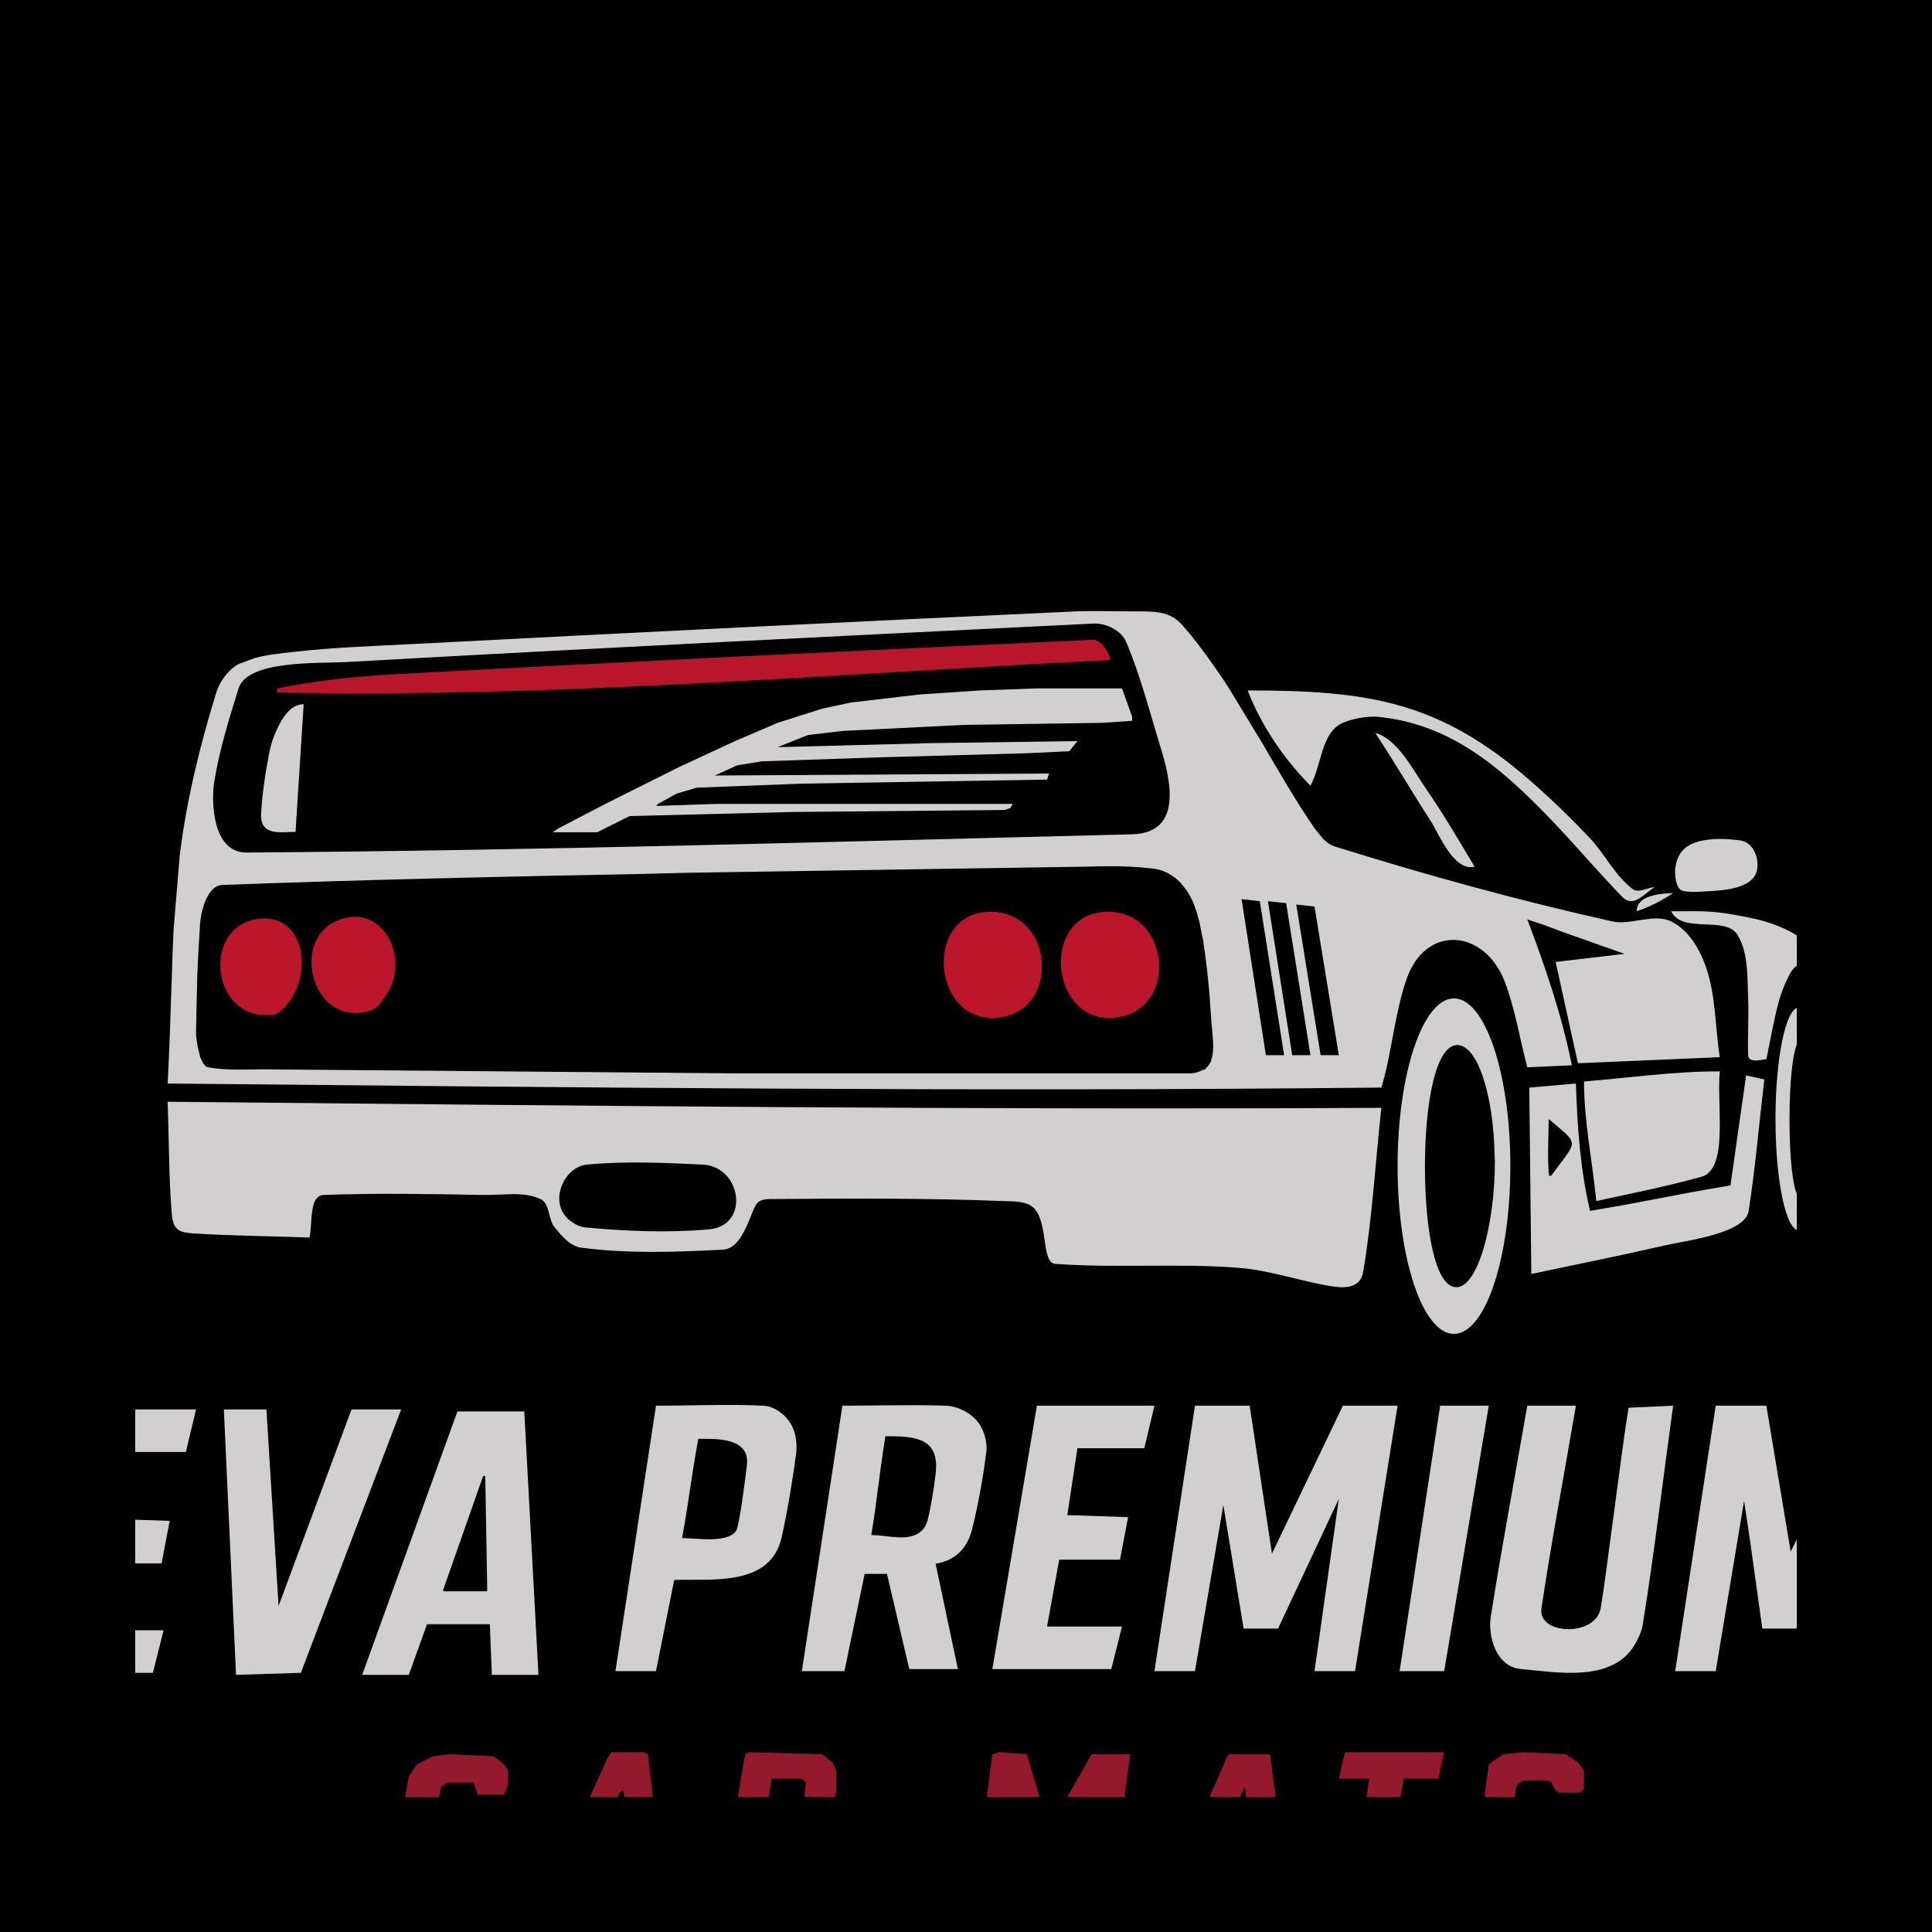
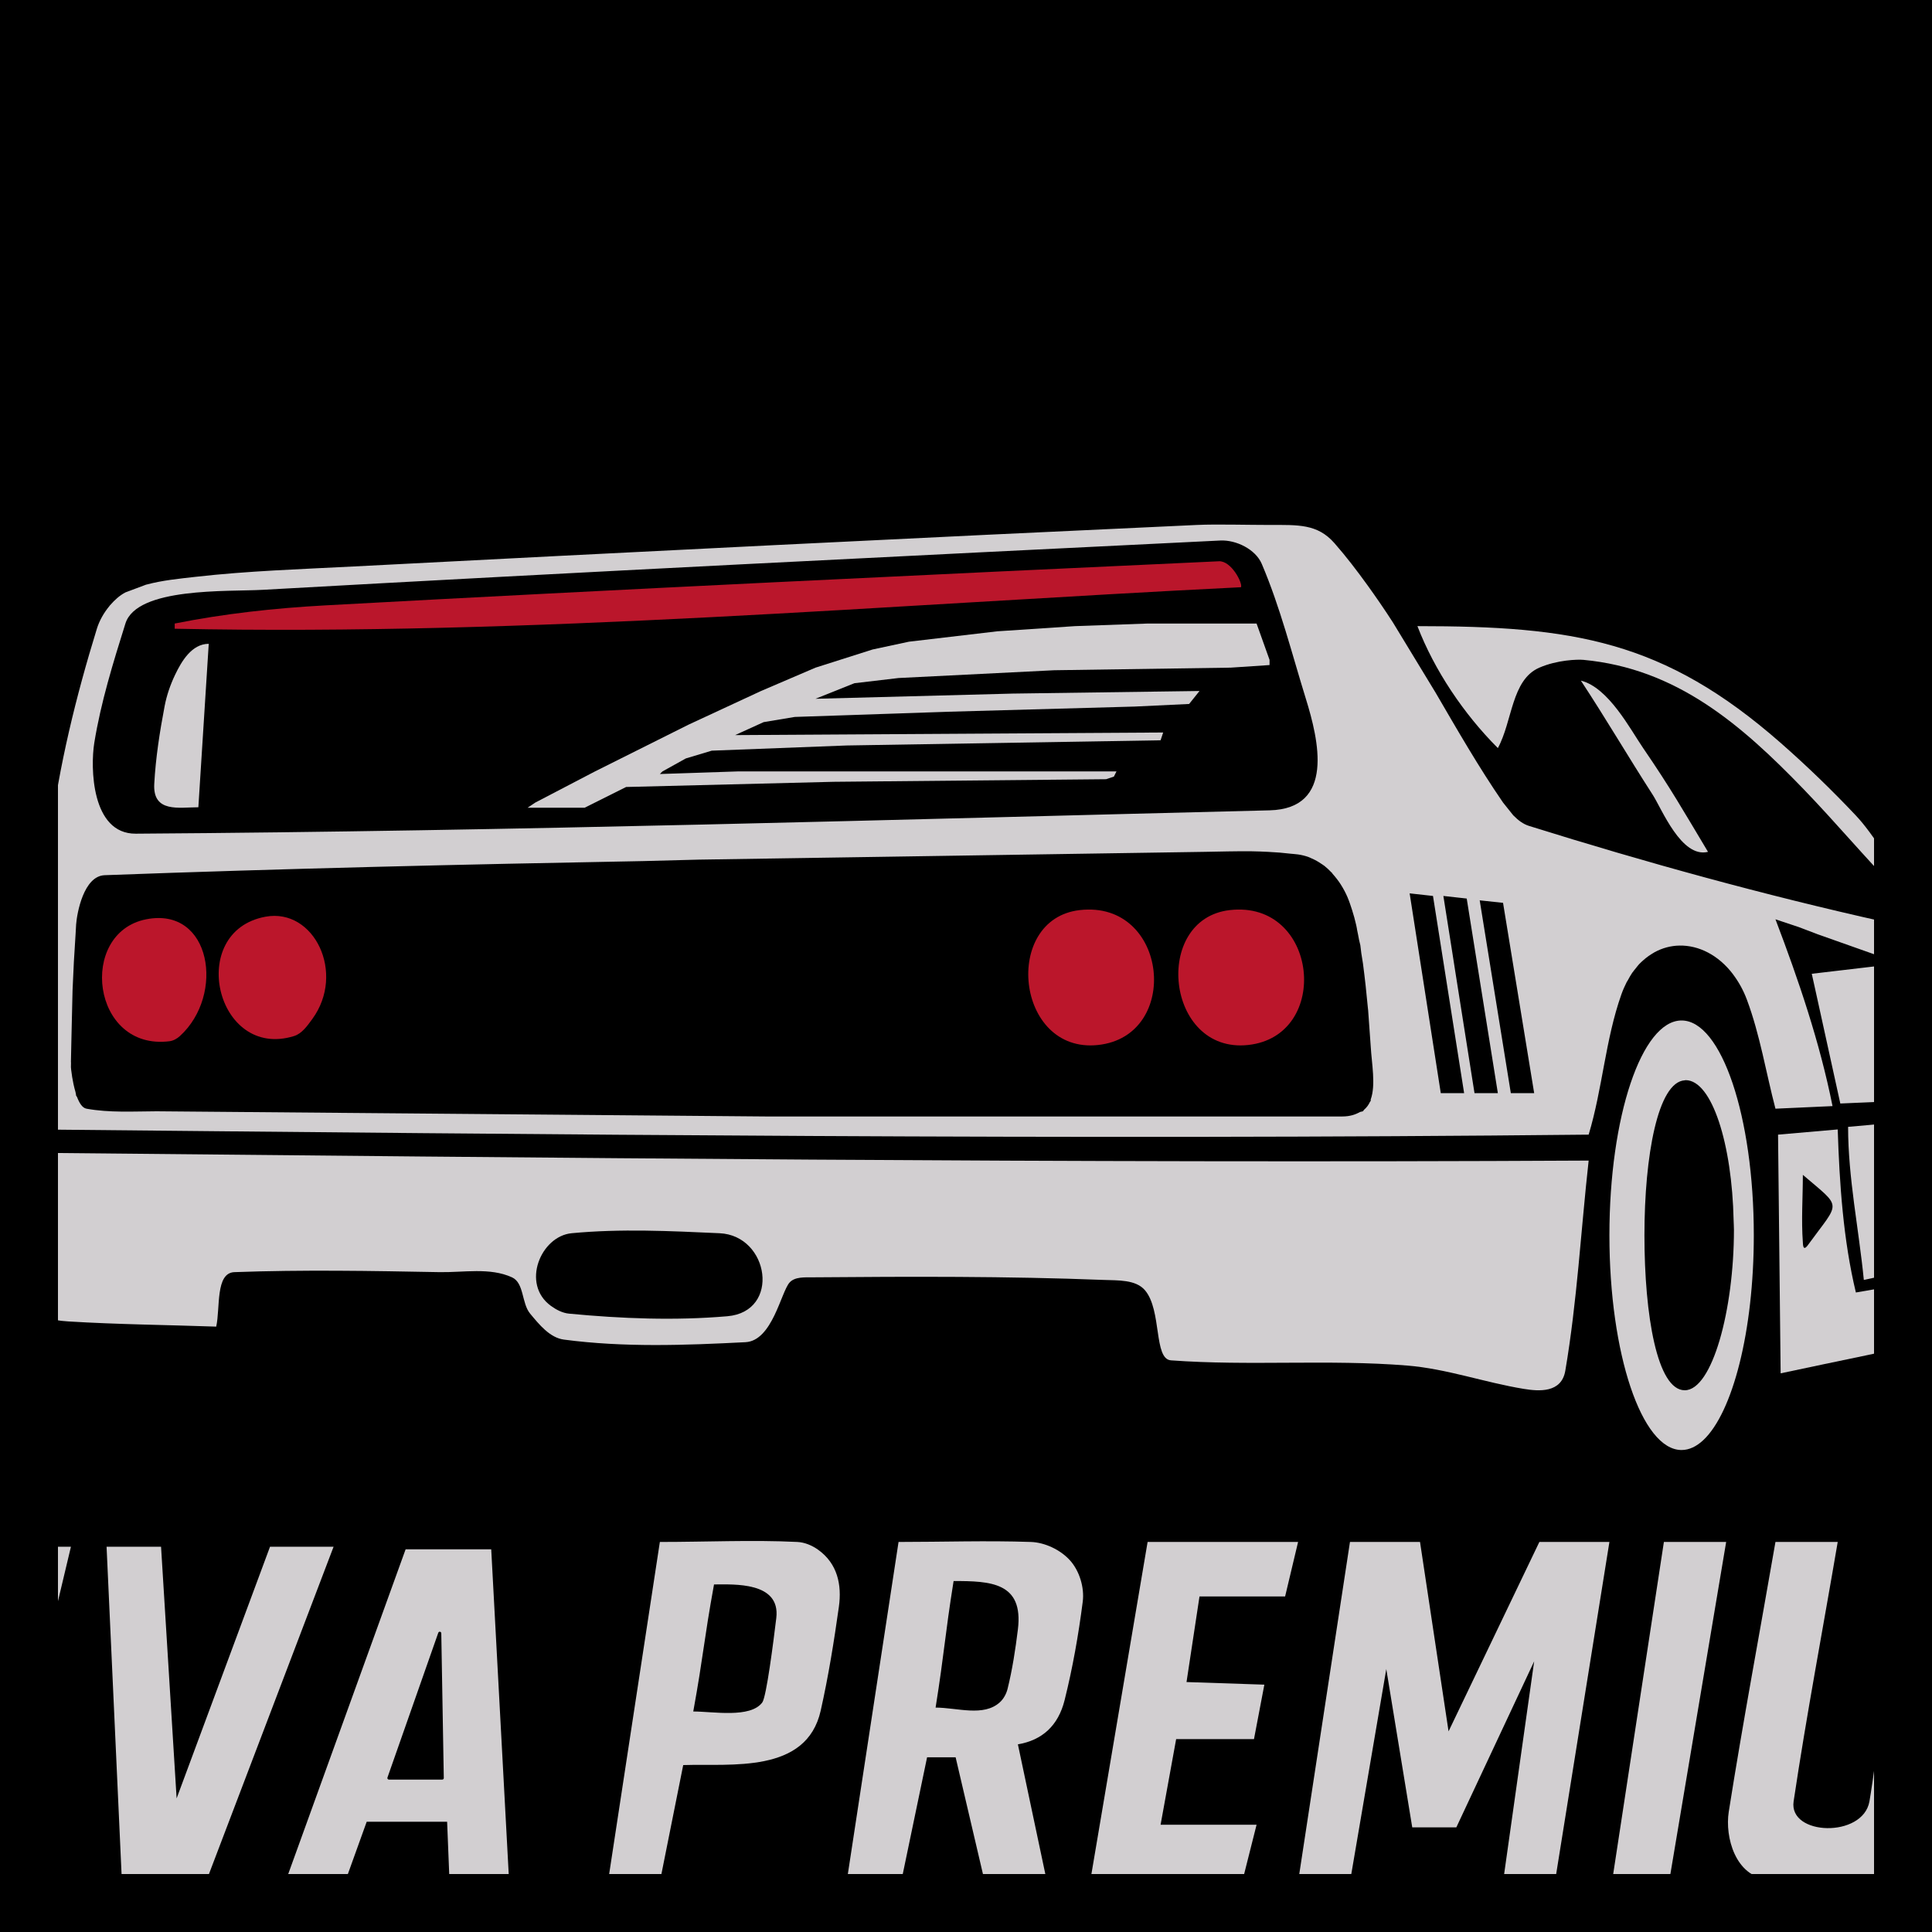
<svg xmlns="http://www.w3.org/2000/svg" viewBox="0 0 100 100" width="100" height="100">
  <rect width="100" height="100" fill="#000000" />
-   <svg x="7" y="7" width="86" height="86" viewBox="95 160 820 370" preserveAspectRatio="xMidYMid meet">
+   <svg x="3" y="3" width="94" height="94" viewBox="120 145 700 390" preserveAspectRatio="xMidYMid meet">
    <g id="Untitled">
      <path d="M567.469 184C453.782 189.242 336.638 194.785 223 201C203.555 202.063 184.096 204.181 165 208C165 209 165 209 165 210C302.511 212.806 439.363 200.764 576 194C576.704 192.446 572.274 183.778 567.469 184Z" fill="#010304" fill-rule="nonzero" opacity="1" stroke="none" />
      <path d="M540 208L512 209L482 211L448 215L434 218L412 225L391 234L363 247L327 265L304 277L301 279L323 279L339 271L419 269L524 268L527 267L528 265L382 265L352 266L353 265L362 260L372 257L424 255L545 253L546 250L381 251L392 246L404 244L463 242L535 240L556 239L560 234L488 235L412 237L427 231L444 229L504 226L572 225L587 224L587 222L582 208L540 208Z" fill="#010304" fill-rule="nonzero" opacity="1" stroke="none" />
      <path d="M559 170C450.649 174.967 342.319 180.388 234 186L173 190L154.188 192.969L154 193L146 196L140.156 200.875C140.137 200.897 140.113 200.915 140.094 200.938C140.041 200.988 139.985 201.037 139.938 201.094L139.844 201.25L135 210L127 240L117 290L114 326C113.963 326.666 113.939 327.334 113.906 328C113.459 336.51 113.225 345.038 112.938 353.562C112.381 370.049 111.874 386.541 111 403C310.658 404.953 510.343 407.102 710 405C715.333 387.333 716.438 368.397 722.594 351C723.184 349.333 723.863 347.784 724.594 346.344C724.598 346.335 724.59 346.321 724.594 346.312C724.732 346.039 724.919 345.826 725.062 345.562C725.634 344.51 726.204 343.456 726.844 342.531C726.87 342.494 726.911 342.473 726.938 342.438C727.338 341.862 727.763 341.37 728.188 340.844C728.23 340.793 728.271 340.739 728.312 340.688C728.691 340.228 729.039 339.734 729.438 339.312C729.448 339.301 729.458 339.292 729.469 339.281C730.001 338.711 730.563 338.22 731.125 337.719C731.163 337.685 731.212 337.659 731.25 337.625C731.49 337.416 731.727 337.206 731.969 337C732.719 336.389 733.492 335.869 734.281 335.375C734.655 335.143 735.026 334.893 735.406 334.688C738.441 333.032 741.698 332.187 745 332.125L748 331L754 332L760 336L765 342L765.625 343.156C765.634 343.169 765.647 343.176 765.656 343.188L765.656 343.219C767.754 346 769.594 349.232 771 353L777 371L782 395C793 394.5 793 394.5 804 394C799.078 369.392 790.933 345.451 782 322L791 325L797.656 327.531C797.745 327.563 797.881 327.625 797.969 327.656C798.023 327.679 798.08 327.703 798.125 327.719C806.95 330.844 814.063 333.356 830 339L829 340L821.5 340C813.531 340.937 808.75 341.5 796 343C796.698 346.173 796.86 346.875 797.406 349.344L802 365L807 393C842 391.5 842 391.5 877 390C874.667 375 875.118 359.291 870 345L863 333L853 323L833.438 323C830.226 323.431 827.037 323.677 824 323C777.83 312.709 732.144 300.127 687 286C684.736 285.292 682.809 283.812 681.094 282.062L681 282L677 277C667.647 263.407 659.377 249.007 651.031 234.688L634.562 207.594C631.411 202.694 628.113 197.904 624.719 193.188C620.694 187.633 616.54 182.168 612 177L602 173L583 170L559 170ZM568 176C574.112 175.7 581.601 179.371 584 185C591.15 201.776 595.603 219.581 601 237C605.883 252.759 612.356 279.375 587 280C441.347 283.592 295.694 288.024 150 289C132.799 289.115 132.497 263.29 134 254C136.531 238.357 141.257 223.12 146 208C150.419 193.913 185.4 195.763 199 195C321.97 188.102 444.985 182.033 568 176ZM580.031 295.781C582.133 295.802 584.247 295.906 586.344 296C589.397 296.137 592.437 296.387 595.469 296.75L595.5 296.75C596.333 296.848 597.17 296.879 598 297C599.372 297.2 600.667 297.524 601.875 297.938C602.329 298.093 602.725 298.317 603.156 298.5C604.553 299.09 605.838 299.815 607.031 300.656C607.05 300.669 607.073 300.673 607.094 300.688C607.124 300.709 607.16 300.73 607.188 300.75C607.218 300.772 607.249 300.79 607.281 300.812C607.578 301.028 607.902 301.208 608.188 301.438C608.21 301.456 608.228 301.482 608.25 301.5C609.153 302.23 610.018 303.028 610.812 303.875C610.833 303.897 610.855 303.916 610.875 303.938L611 304L611.188 304.312C611.212 304.34 611.225 304.378 611.25 304.406C612.416 305.712 613.505 307.094 614.469 308.594C614.481 308.613 614.488 308.637 614.5 308.656C615.469 310.171 616.326 311.789 617.062 313.5L617.094 313.562L617.094 313.594C617.731 315.084 618.243 316.655 618.75 318.219C618.771 318.283 618.792 318.342 618.812 318.406C619.441 320.366 619.97 322.31 620.406 324.25C620.408 324.26 620.404 324.272 620.406 324.281C620.448 324.469 620.49 324.657 620.531 324.844C620.58 325.062 620.607 325.28 620.656 325.5C620.665 325.542 620.679 325.584 620.688 325.625C620.694 325.655 620.681 325.689 620.688 325.719C620.688 325.729 620.687 325.739 620.688 325.75C620.704 325.865 620.726 325.98 620.75 326.094C621.021 327.417 621.302 328.739 621.531 330.062C621.546 330.147 621.579 330.228 621.594 330.312L622 332L622.375 335.094C622.555 336.361 622.846 337.834 623 339C623.755 344.714 624.386 350.445 624.906 356.188L625 357L626 371C626.376 377.643 628.009 385.82 626 391.438L626 392L625.719 392.344C625.176 393.546 624.412 394.572 623.406 395.438L623 396L621.938 396.25C621.911 396.265 621.873 396.266 621.844 396.281C620.117 397.266 618.017 397.993 615 398L393 398L158 396C148.976 396.038 139.863 396.612 131 395C129.323 394.695 128.205 392.724 127.312 390.406L127 390L126.875 389.094C126.852 389.019 126.835 388.95 126.812 388.875L126.781 388.688C126.778 388.677 126.784 388.669 126.781 388.656C126.166 386.581 125.724 384.381 125.438 382.594C125.43 382.545 125.445 382.549 125.438 382.5C125.141 380.641 125 379.255 125 379C125 378.407 125.03 377.812 125.031 377.219L125 377L125.188 368.062C125.231 364.948 125.338 361.833 125.406 358.719L125.625 349.375C125.909 342.042 126.303 334.725 126.812 327.406C126.813 327.396 126.812 327.386 126.812 327.375C126.891 326.251 126.916 325.124 127 324C127.334 319.519 129.926 305.299 138 305C207.124 302.44 276.275 300.838 345.438 299.562L367 299L562 296C568.001 295.896 574.016 295.722 580.031 295.781ZM641 312L650 313L662 389L653 389L641 312ZM654 313L663 314L675 389L666 389L658.719 342.969L657.281 333.75L654 313ZM668 314.688L677 315.656L689 389L680 389L668 314.688Z" fill="#010304" fill-rule="nonzero" opacity="1" stroke="none" />
      <path d="M577.75 318.344C575.842 318.174 573.793 318.192 571.656 318.438C541.746 321.87 546.951 373.775 578.656 370.438C608.944 367.249 606.369 320.893 577.75 318.344Z" fill="#010304" fill-rule="nonzero" opacity="1" stroke="none" />
      <path d="M519.906 318.344C517.998 318.174 515.981 318.192 513.844 318.438C483.934 321.87 489.138 373.775 520.844 370.438C551.131 367.249 548.525 320.893 519.906 318.344Z" fill="#010304" fill-rule="nonzero" opacity="1" stroke="none" />
      <path d="M203.438 320.688C202.322 320.688 201.171 320.785 200 321C169.371 326.623 180.87 376.358 211 367C214.046 366.054 216.114 363.041 218 360.469C230.172 343.871 220.177 320.687 203.438 320.688Z" fill="#010304" fill-rule="nonzero" opacity="1" stroke="none" />
      <path d="M158.469 321.5C157.053 321.519 155.572 321.69 154 322C127.621 327.206 132.884 372.765 163 369C164.479 368.815 165.897 368.003 167 367C183.352 352.135 179.706 321.216 158.469 321.5Z" fill="#010304" fill-rule="nonzero" opacity="1" stroke="none" />
      <path d="M203.438 320.688C202.322 320.688 201.171 320.785 200 321C169.371 326.623 180.87 376.358 211 367C214.046 366.054 216.114 363.041 218 360.469C230.172 343.871 220.177 320.687 203.438 320.688Z" fill="#010304" fill-rule="nonzero" opacity="1" stroke="none" />
      <path d="M617.094 313.594C617.731 315.084 618.243 316.655 618.75 318.219L618 315L617.094 313.594Z" fill="#010304" fill-rule="nonzero" opacity="1" stroke="none" />
      <path d="M577.75 318.344C575.842 318.174 573.793 318.192 571.656 318.438C541.746 321.87 546.951 373.775 578.656 370.438C608.944 367.249 606.369 320.893 577.75 318.344Z" fill="#010304" fill-rule="nonzero" opacity="1" stroke="none" />
      <path d="M126.812 327.406L126 332L125.625 349.375C125.909 342.042 126.303 334.725 126.812 327.406Z" fill="#010304" fill-rule="nonzero" opacity="1" stroke="none" />
      <path d="M158.469 321.5C157.053 321.519 155.572 321.69 154 322C127.621 327.206 132.884 372.765 163 369C164.479 368.815 165.897 368.003 167 367C183.352 352.135 179.706 321.216 158.469 321.5Z" fill="#010304" fill-rule="nonzero" opacity="1" stroke="none" />
      <path d="M519.906 318.344C517.998 318.174 515.981 318.192 513.844 318.438C483.934 321.87 489.138 373.775 520.844 370.438C551.131 367.249 548.525 320.893 519.906 318.344Z" fill="#010304" fill-rule="nonzero" opacity="1" stroke="none" />
      <path d="M586.344 296C589.397 296.137 592.437 296.387 595.469 296.75L593 296L586.344 296Z" fill="#010304" fill-rule="nonzero" opacity="1" stroke="none" />
      <path d="M573 169.875C567.999 169.829 562.996 169.817 559 170C450.649 174.967 342.319 180.388 234 186C213.65 187.054 193.246 187.699 173 190C166.745 190.711 160.278 191.334 154.188 192.969L154 193L146 196C143.78 197.168 141.853 198.909 140.156 200.875C140.137 200.897 140.113 200.915 140.094 200.938C140.041 200.988 139.985 201.037 139.938 201.094L139.844 201.25C137.68 203.857 135.963 206.877 135 210C126.942 236.119 120.373 262.876 117 290L114 326C113.963 326.666 113.939 327.334 113.906 328C113.459 336.51 113.225 345.038 112.938 353.562C112.381 370.049 111.874 386.541 111 403C310.658 404.953 510.343 407.102 710 405C715.333 387.333 716.438 368.397 722.594 351C723.184 349.333 723.863 347.784 724.594 346.344C724.598 346.335 724.59 346.321 724.594 346.312C724.732 346.039 724.919 345.826 725.062 345.562C725.634 344.51 726.204 343.456 726.844 342.531C726.87 342.494 726.911 342.473 726.938 342.438C727.338 341.862 727.763 341.37 728.188 340.844C728.23 340.793 728.271 340.739 728.312 340.688C728.691 340.228 729.039 339.734 729.438 339.312C729.448 339.301 729.458 339.292 729.469 339.281C730.001 338.711 730.563 338.22 731.125 337.719C731.163 337.685 731.212 337.659 731.25 337.625C731.49 337.416 731.727 337.206 731.969 337C732.719 336.389 733.492 335.869 734.281 335.375C734.655 335.143 735.026 334.893 735.406 334.688C738.441 333.032 741.698 332.187 745 332.125C752.438 331.986 760.034 335.776 765.625 343.156C765.634 343.169 765.647 343.176 765.656 343.188L765.656 343.219C767.754 346 769.594 349.232 771 353C776.056 366.56 778.333 381 782 395C793 394.5 793 394.5 804 394C799.078 369.392 790.933 345.451 782 322L791 325L797.656 327.531C797.745 327.563 797.881 327.625 797.969 327.656C798.023 327.679 798.08 327.703 798.125 327.719C806.95 330.844 814.063 333.356 830 339C825.75 339.5 824.156 339.688 821.5 340C813.531 340.937 808.75 341.5 796 343C796.698 346.173 796.86 346.875 797.406 349.344C801.144 366.333 802.198 371.173 807 393C842 391.5 842 391.5 877 390C874.667 375 875.118 359.291 870 345C866.875 336.275 861.36 326.999 853 323C850.82 321.957 848.517 321.562 846.125 321.531C842.031 321.478 837.708 322.426 833.438 323C830.226 323.431 827.037 323.677 824 323C777.83 312.709 732.144 300.127 687 286C684.736 285.292 682.809 283.812 681.094 282.062L681 282L677 277C667.647 263.407 659.377 249.007 651.031 234.688L634.562 207.594C631.411 202.694 628.113 197.904 624.719 193.188C620.694 187.633 616.54 182.168 612 177C605.437 169.529 598 170 587 170C583 170 578.001 169.921 573 169.875ZM568 176C574.112 175.7 581.601 179.371 584 185C591.15 201.776 595.603 219.581 601 237C605.883 252.759 612.356 279.375 587 280C441.347 283.592 295.694 288.024 150 289C132.799 289.115 132.497 263.29 134 254C136.531 238.357 141.257 223.12 146 208C150.419 193.913 185.4 195.763 199 195C321.97 188.102 444.985 182.033 568 176ZM580.031 295.781C582.133 295.802 584.247 295.906 586.344 296C589.397 296.137 592.437 296.387 595.469 296.75L595.5 296.75C596.333 296.848 597.17 296.879 598 297C599.372 297.2 600.667 297.524 601.875 297.938C602.329 298.093 602.725 298.317 603.156 298.5C604.553 299.09 605.838 299.815 607.031 300.656C607.05 300.669 607.073 300.673 607.094 300.688C607.124 300.709 607.16 300.73 607.188 300.75C607.218 300.772 607.249 300.79 607.281 300.812C607.578 301.028 607.902 301.208 608.188 301.438C608.21 301.456 608.228 301.482 608.25 301.5C609.153 302.23 610.018 303.028 610.812 303.875C610.833 303.897 610.855 303.916 610.875 303.938L611 304L611.188 304.312C611.212 304.34 611.225 304.378 611.25 304.406C612.416 305.712 613.505 307.094 614.469 308.594C614.481 308.613 614.488 308.637 614.5 308.656C615.469 310.171 616.326 311.789 617.062 313.5L617.094 313.562L617.094 313.594C617.731 315.084 618.243 316.655 618.75 318.219C618.771 318.283 618.792 318.342 618.812 318.406C619.441 320.366 619.97 322.31 620.406 324.25C620.408 324.26 620.404 324.272 620.406 324.281C620.448 324.469 620.49 324.657 620.531 324.844C620.58 325.062 620.607 325.28 620.656 325.5C620.665 325.542 620.679 325.584 620.688 325.625C620.694 325.655 620.681 325.689 620.688 325.719C620.688 325.729 620.687 325.739 620.688 325.75C620.704 325.865 620.726 325.98 620.75 326.094C621.021 327.417 621.302 328.739 621.531 330.062C621.546 330.147 621.579 330.228 621.594 330.312L622 332L622.375 335.094C622.555 336.361 622.846 337.834 623 339C623.755 344.714 624.386 350.445 624.906 356.188L625 357L626 371C626.376 377.643 628.009 385.82 626 391.438L626 392L625.719 392.344C625.176 393.546 624.412 394.572 623.406 395.438L623 396L621.938 396.25C621.911 396.265 621.873 396.266 621.844 396.281C620.117 397.266 618.017 397.993 615 398L393 398L158 396C148.976 396.038 139.863 396.612 131 395C129.323 394.695 128.205 392.724 127.312 390.406L127 390L126.875 389.094C126.852 389.019 126.835 388.95 126.812 388.875L126.781 388.688C126.778 388.677 126.784 388.669 126.781 388.656C126.166 386.581 125.724 384.381 125.438 382.594C125.43 382.545 125.445 382.549 125.438 382.5C125.141 380.641 125 379.255 125 379C125 378.407 125.03 377.812 125.031 377.219L125 377L125.188 368.062C125.231 364.948 125.338 361.833 125.406 358.719L125.625 349.375C125.909 342.042 126.303 334.725 126.812 327.406C126.813 327.396 126.812 327.386 126.812 327.375C126.891 326.251 126.916 325.124 127 324C127.334 319.519 129.926 305.299 138 305C207.124 302.44 276.275 300.838 345.438 299.562L367 299L562 296C568.001 295.896 574.017 295.722 580.031 295.781ZM641 312L650 313L662 389L653 389L641 312ZM654 313L663 314L675 389L666 389L658.719 342.969L657.281 333.75L654 313ZM668 314.688L677 315.656L689 389L680 389L668 314.688Z" fill="#d2cfd1" fill-rule="nonzero" opacity="1" stroke="none" />
      <path d="M111 412C111.667 430.333 111.549 448.712 113 467C113.656 475.268 116.431 476.534 124 477C142.976 478.168 162 478.333 181 479C182.601 471.797 180.626 458.27 188 458C214.316 457.037 240.671 457.508 267 458C276.355 458.175 286.49 456.11 295 460C299.745 462.169 298.66 469.992 302 474C305.5 478.2 309.58 483.282 315 484C338.133 487.066 361.695 486.195 385 485C395.37 484.468 398.673 465.697 402 462C404.056 459.716 407.927 460.025 411 460C448.334 459.692 485.694 459.543 523 461C528.493 461.215 535.449 460.803 539 465C545.556 472.748 542.274 491.504 549 492C579.259 494.23 609.758 491.554 640 494C655.247 495.233 669.904 500.53 685 503C690.812 503.951 699.525 504.654 701 496C705.565 469.22 707 442 710 415C510.334 416.062 310.66 413.943 111 412ZM346.469 442C355.982 442.118 365.51 442.575 375 443C394.209 443.86 398.668 473.228 378 475C357.738 476.737 337.245 475.928 317 474C314.473 473.759 312.053 472.493 310 471C298.411 462.572 306.086 444.13 318 443C327.458 442.103 336.956 441.882 346.469 442Z" fill="#d2cfd1" fill-rule="nonzero" opacity="1" stroke="none" />
      <path d="M618 562L645 562L656 635L691 562L718 562L697 693L677 693L689 608L659 672L642 672L632 611L618 693L598 693L618 562Z" fill="#d2cfd1" fill-rule="nonzero" opacity="1" stroke="none" />
      <path d="M875 562L900 562L912 634L931 596L947 562L972 562L952 693L932 693L944 609L915 672L898 672L892 629L889 609L875 693L855 693L875 562Z" fill="#d2cfd1" fill-rule="nonzero" opacity="1" stroke="none" />
      <path d="M469.5 561.781C460.999 561.853 452.5 562 444 562C434 627.5 434 627.5 424 693C434.5 693 434.5 693 445 693C450 669 450 669 455 645C460.5 645 460.5 645 466 645C471.5 668.5 471.5 668.5 477 692C489 692 489 692 501 692C495.5 666 495.5 666 490 640C499.371 638.438 505.552 632.794 508 623C511.124 610.505 513.369 597.776 515 585C515.693 579.57 513.726 573.065 510 569C506.354 565.022 500.423 562.184 495 562C486.505 561.712 478.001 561.709 469.5 561.781ZM465.219 577.062C479.399 577.063 492.242 577.506 490 595.719C489.054 603.403 487.886 611.093 486.031 618.594C485.548 620.55 484.513 622.451 483.062 623.781C476.824 629.504 466.571 625.844 458.281 625.844C461.752 604.013 461.748 598.893 465.219 577.062Z" fill="#d2cfd1" fill-rule="nonzero" opacity="1" stroke="none" />
      <path d="M378.5 561.688C369.664 561.796 360.833 562 352 562C342 627.5 342 627.5 332 693C342 693 342 693 352 693C356.5 670.5 356.5 670.5 361 648C379.424 647.386 408.509 651.462 414 627C416.965 613.793 419.123 600.405 421 587C422.193 578.48 420.445 570.318 413 565C410.682 563.345 407.845 562.14 405 562C396.177 561.566 387.336 561.579 378.5 561.688ZM372.875 578.375C380.471 578.375 398.585 577.234 396.875 591.344C395.774 600.43 393.081 621.725 391.469 623.875C386.864 630.014 372.549 627.344 364.875 627.344C368.875 605.344 368.875 600.375 372.875 578.375Z" fill="#d2cfd1" fill-rule="nonzero" opacity="1" stroke="none" />
      <path d="M254 564.844L207 694.844L230 694.844L239 669.844L270 669.844L271 694.844L294 694.844L287 564.844L254 564.844ZM267.156 596.594C267.479 596.594 267.744 596.865 267.75 597.188L268.719 653C268.725 653.331 268.456 653.594 268.125 653.594L247.562 653.594C247.155 653.594 246.865 653.197 247 652.812L266.594 597C266.677 596.763 266.905 596.594 267.156 596.594Z" fill="#d2cfd1" fill-rule="nonzero" opacity="1" stroke="none" />
      <path d="M782 562C794 562 794 562 806 562C800.333 595.333 794 628.56 789 662C787.017 675.259 815.72 676.216 818.227 662C820.878 646.969 828.667 582.667 832 563C843 562.5 843 562.5 854 562C849 598 844.778 634.117 839 670C838.429 673.544 836.82 676.906 835 680C823.869 698.923 795.972 693.414 779 692C766.61 690.967 762.455 675.784 764 666C769.487 631.248 776 596.667 782 562Z" fill="#d2cfd1" fill-rule="nonzero" opacity="1" stroke="none" />
      <path d="M138.737 563.839L159.737 563.839L165.737 660.839L201.737 563.839L226.237 563.839L176.737 693.839L144.737 694.839L138.737 563.839Z" fill="#d2cfd1" fill-rule="nonzero" opacity="1" stroke="none" />
      <path d="M540 208L582 208L587 222L587 224L572 225L504 226L444 229L427 231L412 237L488 235L560 234L556 239L535 240L463 242L404 244L392 246L381 251L546 250L545 253L424 255L372 257L362 260L353 265L352 266L382 265L528 265L527 267L524 268L419 269L339 271L323 279L301 279L304 277L327 265L363 247L391 234L412 225L434 218L448 215L482 211L512 209L540 208Z" fill="#d2cfd1" fill-rule="nonzero" opacity="1" stroke="none" />
      <path d="M540 562L598 562L593 583L560 583L555 616L585 617L581 638L551 638L549.222 647.78L545 671L582 671L576.704 692L518 692L529.497 624.063L540 562Z" fill="#d2cfd1" fill-rule="nonzero" opacity="1" stroke="none" />
      <path d="M67 563.839L125 563.839L120 584.839L87 584.839L82 617.839L112 618.839L108 639.839L78 639.839L76.222 649.619L72 672.839L109 672.839L103.704 693.839L45 693.839L56.497 625.902L67 563.839Z" fill="#d2cfd1" fill-rule="nonzero" opacity="1" stroke="none" />
      <path d="M890 399C886.145 426.139 886.137 426.143 882.281 453.281C847.637 459.143 847.645 459.982 813 465.844C808.133 445.623 806.673 423.787 806 403C794.5 404 794.5 404 783 405C783.5 451 783.5 451 784 497C805.858 492.326 827.778 487.977 849.562 482.969C860.601 480.431 889.555 477.084 891.281 465.844C894.584 444.334 896.43 422.61 899 401C894.5 400 894.5 400 890 399ZM792.562 420.5C807.924 433.667 807.033 430.352 794.562 447.5C792.562 450.29 792.618 447.243 792.562 446.5C791.922 437.857 792.563 429.167 792.562 420.5Z" fill="#d2cfd1" fill-rule="nonzero" opacity="1" stroke="none" />
      <path d="M741 384L737 388L732 397L728 414L726 435L726 450L727 463L729 478L733 494L739 506L744 512L751 513L752 512L758 504L763 490L766 470L766 441.656C766 472.604 757.622 503.531 747.031 503.531C736.44 503.531 731.5 474.73 731.5 443.781C731.5 413.151 736.688 384.646 747.062 384.062L747 384L741 384Z" fill="#010304" fill-rule="nonzero" opacity="1" stroke="none" />
      <path d="M576 194C439.363 200.764 302.511 212.806 165 210C165 209 165 209 165 208C184.095 204.181 203.555 202.063 223 201C336.638 194.785 453.794 189.242 567.481 184C572.286 183.778 576.704 192.446 576 194Z" fill="#ba162b" fill-rule="nonzero" opacity="1" stroke="none" />
      <path d="M877 397C876.333 405.333 877 412 877 422C877 431.298 876.963 446.528 868 449C849.911 453.99 834.395 457 816.062 461C814.136 441.357 810 421.737 810 402C832.983 400.116 853.94 397 877 397Z" fill="#d2cfd1" fill-rule="nonzero" opacity="1" stroke="none" />
      <path d="M521 733L535 734L546 771L567 734L586 734L576.704 804L560 804L565 763L548 794L537 794L528 763L523 805L509 805L518 734" fill="#95192c" fill-rule="nonzero" opacity="1" stroke="none" />
      <path d="M739 562L763 562L741 693L719 693L739 562Z" fill="#d2cfd1" fill-rule="nonzero" opacity="1" stroke="none" />
      <path d="M398 733L396 734L384 804L399 804L404 780L409 780L420 804L437 805L437 801L434 794L426 778L429 778L432 776L437 771L441 752L441 742L439 738L434 734L398 733ZM409 746L424 746L426 748L425 757L423 764L419 767L406 767L409 746Z" fill="#95192c" fill-rule="nonzero" opacity="1" stroke="none" />
      <path d="M635 734L634 735L620 767L604 800L603 805L618 805L624 791L646 791L648 804L660 805L663 804L662 791L658 757L655 734L635 734ZM642 751L643 751L644 779L630 779L642 751Z" fill="#95192c" fill-rule="nonzero" opacity="1" stroke="none" />
      <path d="M330 733L328 736L297 805L311 805L318 792L339 792L340 803L341 804L356 804L348 734L346 733L330 733ZM335 752L336 752L338 779L323 779L334 753L335 752Z" fill="#95192c" fill-rule="nonzero" opacity="1" stroke="none" />
      <path d="M644 209C703.991 209 738.844 214.389 784 254C794.101 262.861 803.779 272.226 813 282C820.468 289.916 825.293 300.47 834 307C836.945 309.209 841.333 306.333 845 306C839.968 308.935 834.484 316.621 829 311C816.645 298.337 805.285 284.731 793 272C768.592 246.704 743.767 225.353 708 222C705.753 221.789 697.925 222 691 225C680.186 229.685 680.667 245.667 675 256C661.829 242.829 650.52 225.952 644 209Z" fill="#d2cfd1" fill-rule="nonzero" opacity="1" stroke="none" />
      <path d="M780 733L801 734L807 738L810 742L810 751L808 753L798 753L796 752L794 748L792 747L780 747L777 749L776 752L776 759L779 761L797 764L805 769L806 771L806 783L803 798L795 805L772 805L761 804L756 799L755 797L757 785L770 785L771 791L774 792L784 792L789 789L790 779L787 777L770 774L764 771L761.382 766L761 754L763 739L770 734L772.696 733.73L780 733Z" fill="#95192c" fill-rule="nonzero" opacity="1" stroke="none" />
      <path d="M250 734L272 735L277 739L279 742L279 749L277 754L264 754L262 748L249 748L246 750L241 774L239 786L239 791L240 792L256 792L258 787L271 786L270 797L266 803L261 806L231 806L225 802L222 798L222 789L230 745L234 739L242 735L250 734Z" fill="#95192c" fill-rule="nonzero" opacity="1" stroke="none" />
      <path d="M513.831 318.453C548.026 314.529 553.138 367.052 520.831 370.453C489.126 373.79 483.921 321.885 513.831 318.453Z" fill="#bb162b" fill-rule="nonzero" opacity="1" stroke="none" />
      <path d="M571.668 318.453C605.863 314.529 610.974 367.052 578.668 370.453C546.962 373.79 541.758 321.885 571.668 318.453Z" fill="#bb162b" fill-rule="nonzero" opacity="1" stroke="none" />
      <path d="M853 318C869.443 318 872.767 317.353 891 321C937.677 330.335 937.024 361.341 940 403C937.5 403 937.5 403 935 403C933.779 391.608 932.367 371.506 929 359C926.801 350.831 918.176 335.647 911 350C908.924 354.153 907.203 358.516 906 363C903.527 372.219 902 381.667 900 391C898.576 391 891.146 393.385 891 389C890.689 379.672 891.389 370.325 891 361C890.564 350.542 891.193 339.088 886 330C880.116 319.702 858.749 329.497 853 318Z" fill="#d2cfd1" fill-rule="nonzero" opacity="1" stroke="none" />
      <path d="M692 733L741 733L738 746L721 746L711 803L710 804L695 804L704 746L689 746L692 733Z" fill="#95192c" fill-rule="nonzero" opacity="1" stroke="none" />
      <path d="M154 322C179.146 317.037 184.442 351.144 167 367C165.897 368.003 164.479 368.815 163 369C132.884 372.765 127.621 327.206 154 322Z" fill="#bb162b" fill-rule="nonzero" opacity="1" stroke="none" />
      <path d="M200 321C218.741 317.559 230.983 342.774 218 360.478C216.114 363.05 214.046 366.054 211 367C180.87 376.358 169.371 326.623 200 321Z" fill="#bb162b" fill-rule="nonzero" opacity="1" stroke="none" />
      <path d="M914 376L913 377L909 393L907 413L907 441L909 458L913 471L917 473L919 470L923 457L925 440L925 419.094C925 439.711 921.705 460.312 917.531 460.312C913.358 460.312 911.406 441.117 911.406 420.5C911.406 399.883 913.483 380.688 917.656 380.688C918.606 380.688 919.493 381.707 920.312 383.375L918 377L914 376Z" fill="#010304" fill-rule="nonzero" opacity="1" stroke="none" />
      <path d="M178.117 215.815C176.117 247.315 176.117 247.315 174.117 278.815C166.727 278.815 156.509 281.072 157.117 269.815C157.662 259.741 159.229 249.725 161.117 239.815C161.906 235.673 163.304 231.622 165.117 227.815C167.58 222.642 171.541 215.815 178.117 215.815Z" fill="#d2cfd1" fill-rule="nonzero" opacity="1" stroke="none" />
      <path d="M869 283C874.899 281.906 881.05 282.224 887 283C894.151 283.933 897.045 293.273 895 299C892.334 306.464 879.589 307.671 873 308C868.339 308.233 863.596 308.811 859 308C854.817 307.262 854.813 298.494 855 297C856.131 287.948 861.206 284.445 869 283Z" fill="#d2cfd1" fill-rule="nonzero" opacity="1" stroke="none" />
      <path d="M707 230C717.656 232.664 725.968 248.645 731 256C741.773 271.745 746.229 279.716 756 296C745.761 298.56 738.2 279.446 734.686 274C725.164 259.24 716.667 244.667 707 230Z" fill="#d2cfd1" fill-rule="nonzero" opacity="1" stroke="none" />
      <path d="M934 409C937 410 937 410 940 411C940 430.014 947.017 459 932 459C932.888 441.677 934 426.346 934 409Z" fill="#d2cfd1" fill-rule="nonzero" opacity="1" stroke="none" />
      <path d="M854 309C848.424 312.717 842.367 315.865 836 317.956C836 310.15 847.404 309.238 854 309Z" fill="#d2cfd1" fill-rule="nonzero" opacity="1" stroke="none" />
      <path d="M745.812 361C730.447 361 718 398.059 718 443.781C718 489.503 730.447 526.562 745.812 526.562C748.736 526.562 751.57 525.206 754.219 522.719C765.484 512.131 773.656 480.804 773.656 443.781C773.656 398.059 761.178 361 745.812 361ZM747.375 384C757.543 384 765.268 408.678 765.875 438.031C765.9 439.253 766 440.42 766 441.656C766 472.604 757.622 503.531 747.031 503.531C736.44 503.531 731.5 474.73 731.5 443.781C731.5 413.151 736.688 384.646 747.062 384.062C747.17 384.056 747.266 384 747.375 384Z" fill="#d2cfd1" fill-rule="nonzero" opacity="1" stroke="none" />
      <path d="M916 365.531C909.647 365.531 904.5 390.147 904.5 420.5C904.5 450.853 909.647 475.469 916 475.469C917.209 475.469 918.374 474.558 919.469 472.906C924.127 465.877 927.5 445.078 927.5 420.5C927.5 390.147 922.353 365.531 916 365.531ZM917.656 380.688C918.606 380.688 919.493 381.707 920.312 383.375L922 388L924 400L925 412L925 419.094C925 439.711 921.705 460.312 917.531 460.312C913.358 460.312 911.406 441.117 911.406 420.5C911.406 399.883 913.483 380.688 917.656 380.688Z" fill="#d2cfd1" fill-rule="nonzero" opacity="1" stroke="none" />
    </g>
  </svg>
</svg>
